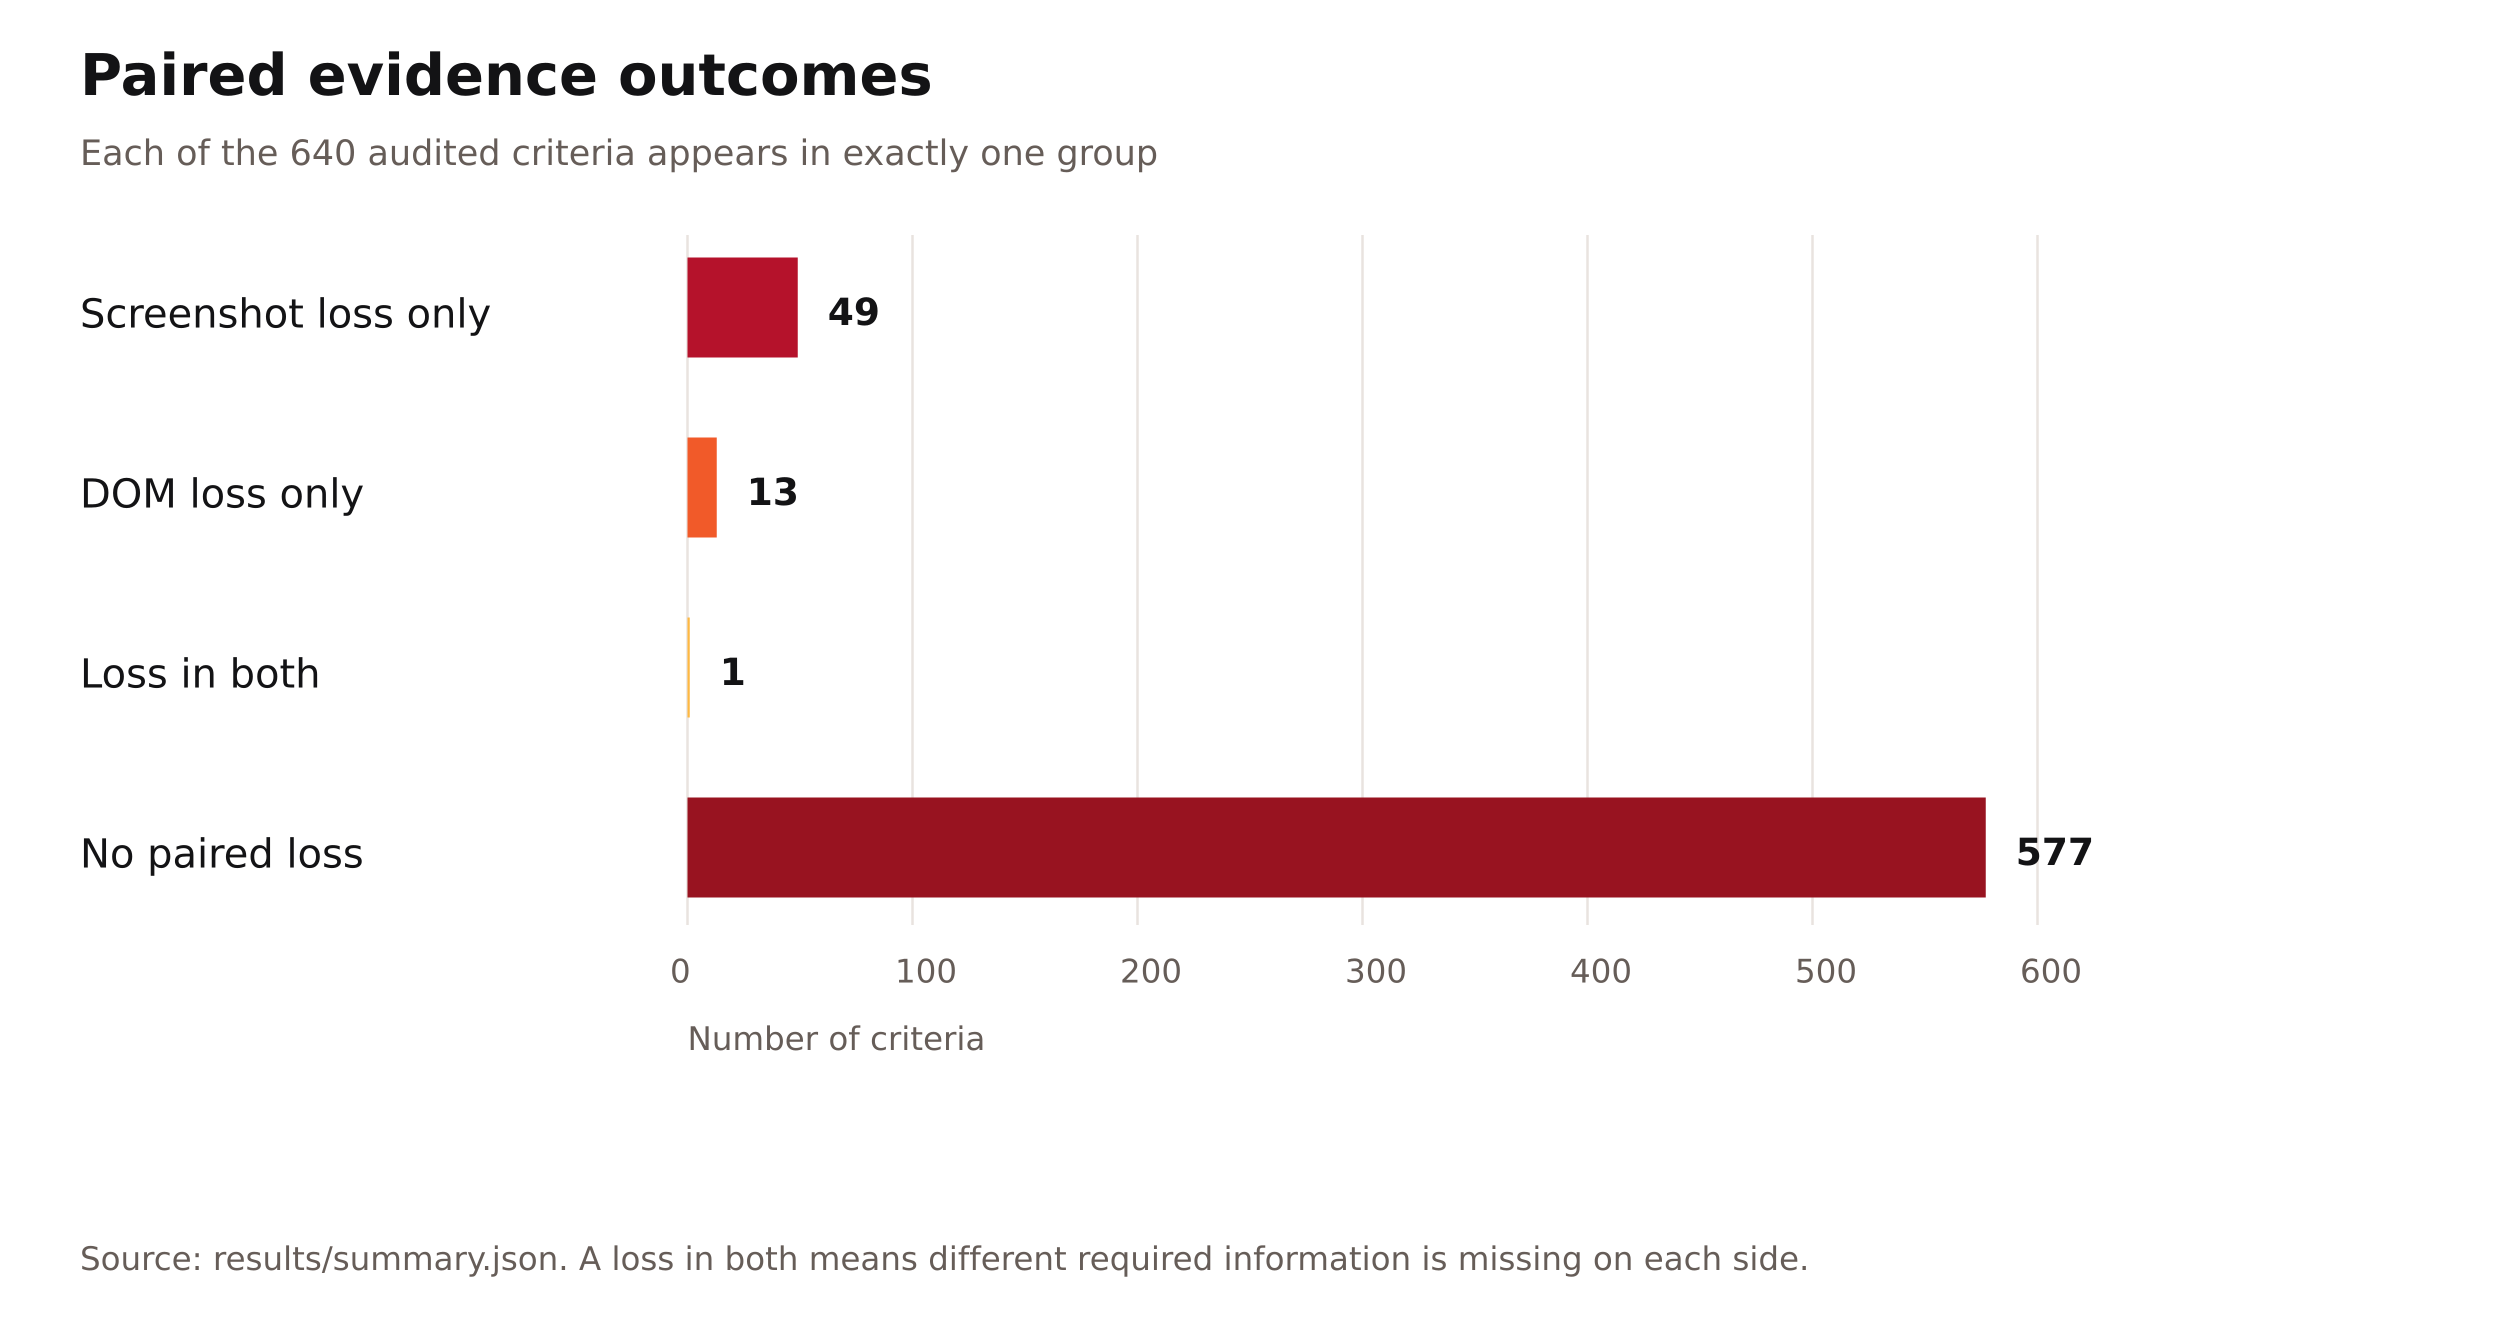
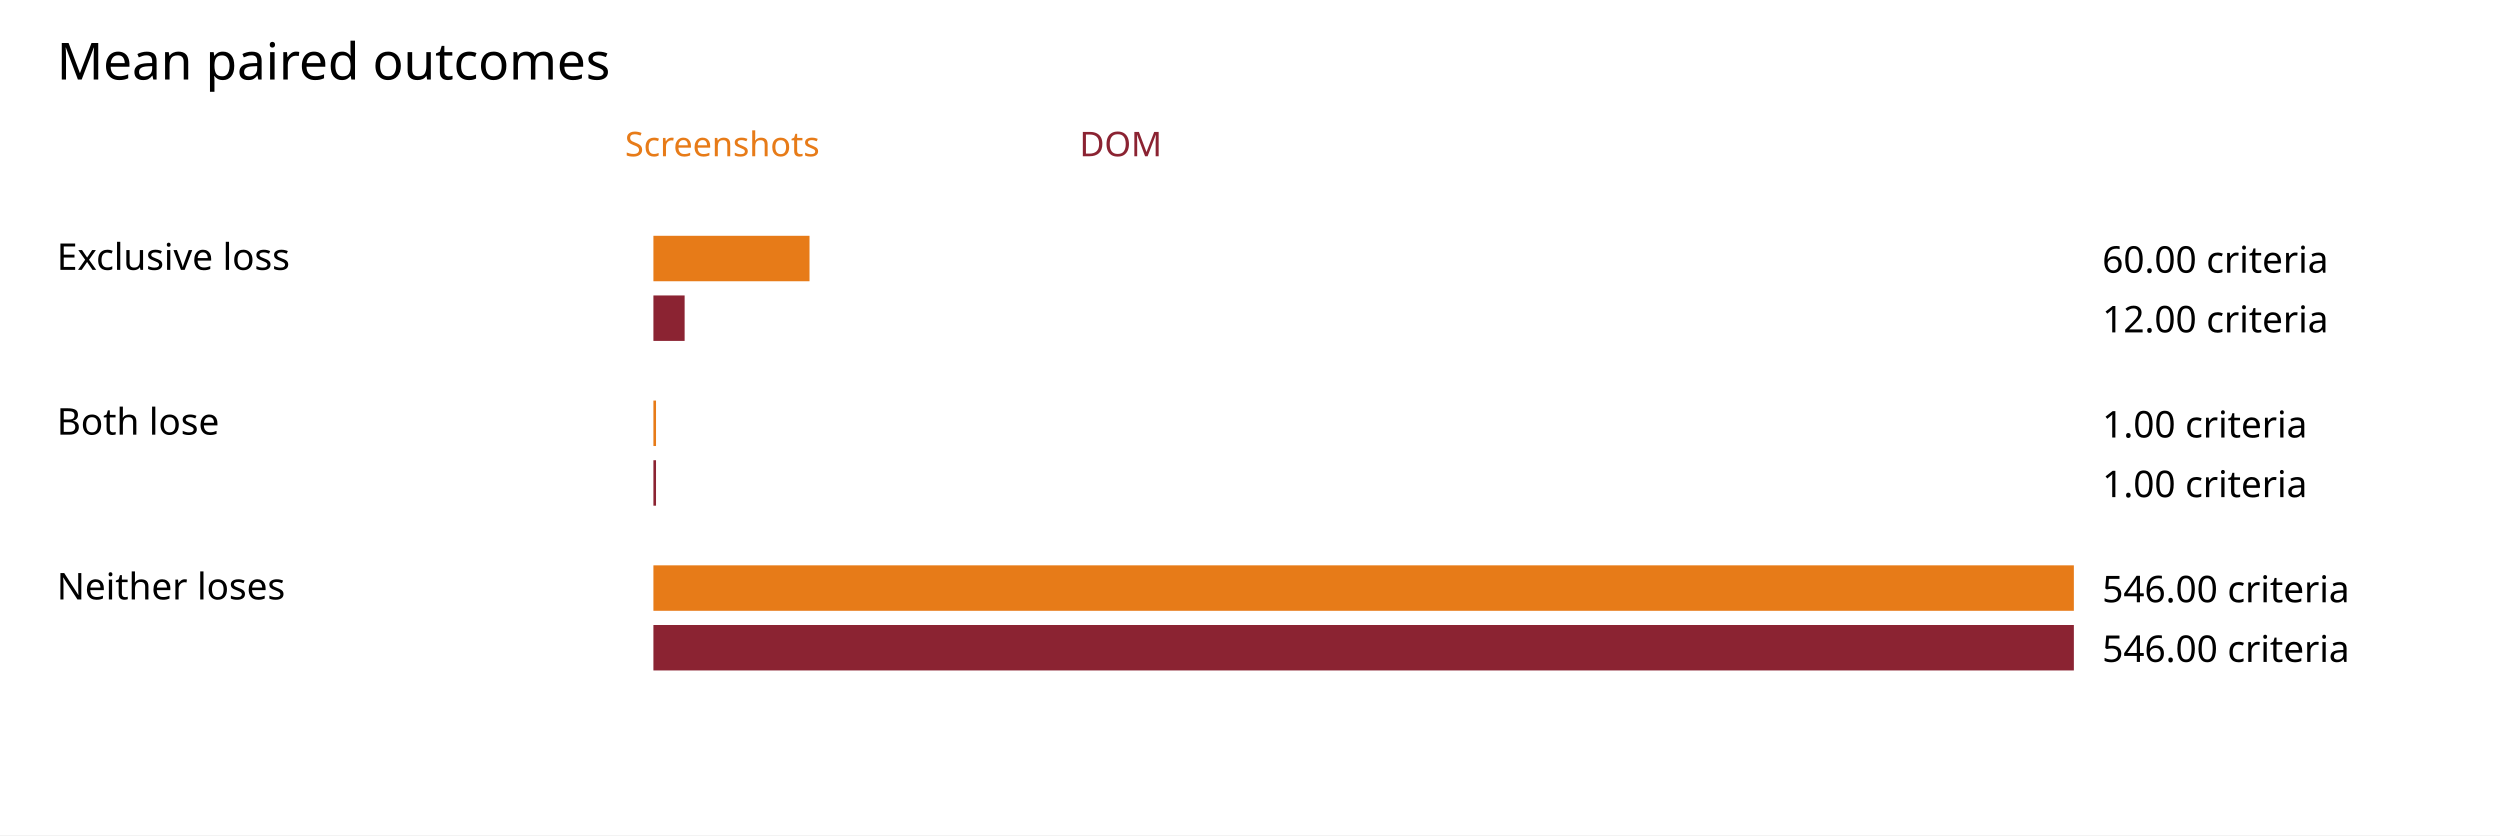
- <svg xmlns="http://www.w3.org/2000/svg" width="1000" height="530" viewBox="0 0 1000 530" role="img" aria-labelledby="title desc">
-   <rect width="1000" height="530" fill="white" />
-   <text x="32.00" y="38.00" font-family="DejaVu Sans, Arial, sans-serif" font-size="23" font-weight="700" fill="#131315">Paired evidence outcomes</text>
-   <text x="32.00" y="66.00" font-family="DejaVu Sans, Arial, sans-serif" font-size="14" font-weight="400" fill="#665D58">Each of the 640 audited criteria appears in exactly one group</text>
-   <line x1="275.000" y1="94.000" x2="275.000" y2="370.000" stroke="#E9E3DF" stroke-width="1" />
-   <text x="268.00" y="393.00" font-family="DejaVu Sans, Arial, sans-serif" font-size="13" font-weight="400" fill="#665D58">0</text>
-   <line x1="365.000" y1="94.000" x2="365.000" y2="370.000" stroke="#E9E3DF" stroke-width="1" />
-   <text x="358.00" y="393.00" font-family="DejaVu Sans, Arial, sans-serif" font-size="13" font-weight="400" fill="#665D58">100</text>
-   <line x1="455.000" y1="94.000" x2="455.000" y2="370.000" stroke="#E9E3DF" stroke-width="1" />
-   <text x="448.00" y="393.00" font-family="DejaVu Sans, Arial, sans-serif" font-size="13" font-weight="400" fill="#665D58">200</text>
-   <line x1="545.000" y1="94.000" x2="545.000" y2="370.000" stroke="#E9E3DF" stroke-width="1" />
-   <text x="538.00" y="393.00" font-family="DejaVu Sans, Arial, sans-serif" font-size="13" font-weight="400" fill="#665D58">300</text>
-   <line x1="635.000" y1="94.000" x2="635.000" y2="370.000" stroke="#E9E3DF" stroke-width="1" />
-   <text x="628.00" y="393.00" font-family="DejaVu Sans, Arial, sans-serif" font-size="13" font-weight="400" fill="#665D58">400</text>
-   <line x1="725.000" y1="94.000" x2="725.000" y2="370.000" stroke="#E9E3DF" stroke-width="1" />
-   <text x="718.00" y="393.00" font-family="DejaVu Sans, Arial, sans-serif" font-size="13" font-weight="400" fill="#665D58">500</text>
-   <line x1="815.000" y1="94.000" x2="815.000" y2="370.000" stroke="#E9E3DF" stroke-width="1" />
-   <text x="808.00" y="393.00" font-family="DejaVu Sans, Arial, sans-serif" font-size="13" font-weight="400" fill="#665D58">600</text>
-   <text x="32.00" y="131.00" font-family="DejaVu Sans, Arial, sans-serif" font-size="16" font-weight="400" fill="#131315">Screenshot loss only</text>
-   <rect x="275.000" y="103.000" width="44.100" height="40.000" fill="#B5122B" />
-   <text x="331.10" y="130.00" font-family="DejaVu Sans, Arial, sans-serif" font-size="15" font-weight="700" fill="#131315">49</text>
-   <text x="32.00" y="203.00" font-family="DejaVu Sans, Arial, sans-serif" font-size="16" font-weight="400" fill="#131315">DOM loss only</text>
-   <rect x="275.000" y="175.000" width="11.700" height="40.000" fill="#F15A29" />
-   <text x="298.70" y="202.00" font-family="DejaVu Sans, Arial, sans-serif" font-size="15" font-weight="700" fill="#131315">13</text>
-   <text x="32.00" y="275.00" font-family="DejaVu Sans, Arial, sans-serif" font-size="16" font-weight="400" fill="#131315">Loss in both</text>
-   <rect x="275.000" y="247.000" width="0.900" height="40.000" fill="#FEB842" />
-   <text x="287.90" y="274.00" font-family="DejaVu Sans, Arial, sans-serif" font-size="15" font-weight="700" fill="#131315">1</text>
-   <text x="32.00" y="347.00" font-family="DejaVu Sans, Arial, sans-serif" font-size="16" font-weight="400" fill="#131315">No paired loss</text>
-   <rect x="275.000" y="319.000" width="519.300" height="40.000" fill="#981320" />
-   <text x="806.30" y="346.00" font-family="DejaVu Sans, Arial, sans-serif" font-size="15" font-weight="700" fill="#131315">577</text>
-   <text x="275.00" y="420.00" font-family="DejaVu Sans, Arial, sans-serif" font-size="13" font-weight="400" fill="#665D58">Number of criteria</text>
-   <text x="32.00" y="508.00" font-family="DejaVu Sans, Arial, sans-serif" font-size="13" font-weight="400" fill="#665D58">Source: results/summary.json. A loss in both means different required information is missing on each side.</text>
+ <svg xmlns="http://www.w3.org/2000/svg" viewBox="0 0 880 294" role="img">
+   <rect width="100%" height="100%" fill="white" />
+   <text x="20" y="28" font-family="sans-serif" font-size="18">Mean paired outcomes</text>
+   <text x="220" y="55" fill="#e77b18" font-family="sans-serif">Screenshots</text>
+   <text x="380" y="55" fill="#8b2332" font-family="sans-serif">DOM</text>
+   <text x="20" y="95" font-family="sans-serif" font-size="13">Exclusive loss</text>
+   <rect x="230" y="83" width="54.95" height="16" fill="#e77b18" />
+   <text x="740" y="96" font-family="sans-serif" font-size="13">60.00 criteria</text>
+   <rect x="230" y="104" width="10.99" height="16" fill="#8b2332" />
+   <text x="740" y="117" font-family="sans-serif" font-size="13">12.00 criteria</text>
+   <text x="20" y="153" font-family="sans-serif" font-size="13">Both lose</text>
+   <rect x="230" y="141" width="0.92" height="16" fill="#e77b18" />
+   <text x="740" y="154" font-family="sans-serif" font-size="13">1.00 criteria</text>
+   <rect x="230" y="162" width="0.92" height="16" fill="#8b2332" />
+   <text x="740" y="175" font-family="sans-serif" font-size="13">1.00 criteria</text>
+   <text x="20" y="211" font-family="sans-serif" font-size="13">Neither loses</text>
+   <rect x="230" y="199" width="500.00" height="16" fill="#e77b18" />
+   <text x="740" y="212" font-family="sans-serif" font-size="13">546.00 criteria</text>
+   <rect x="230" y="220" width="500.00" height="16" fill="#8b2332" />
+   <text x="740" y="233" font-family="sans-serif" font-size="13">546.00 criteria</text>
</svg>
